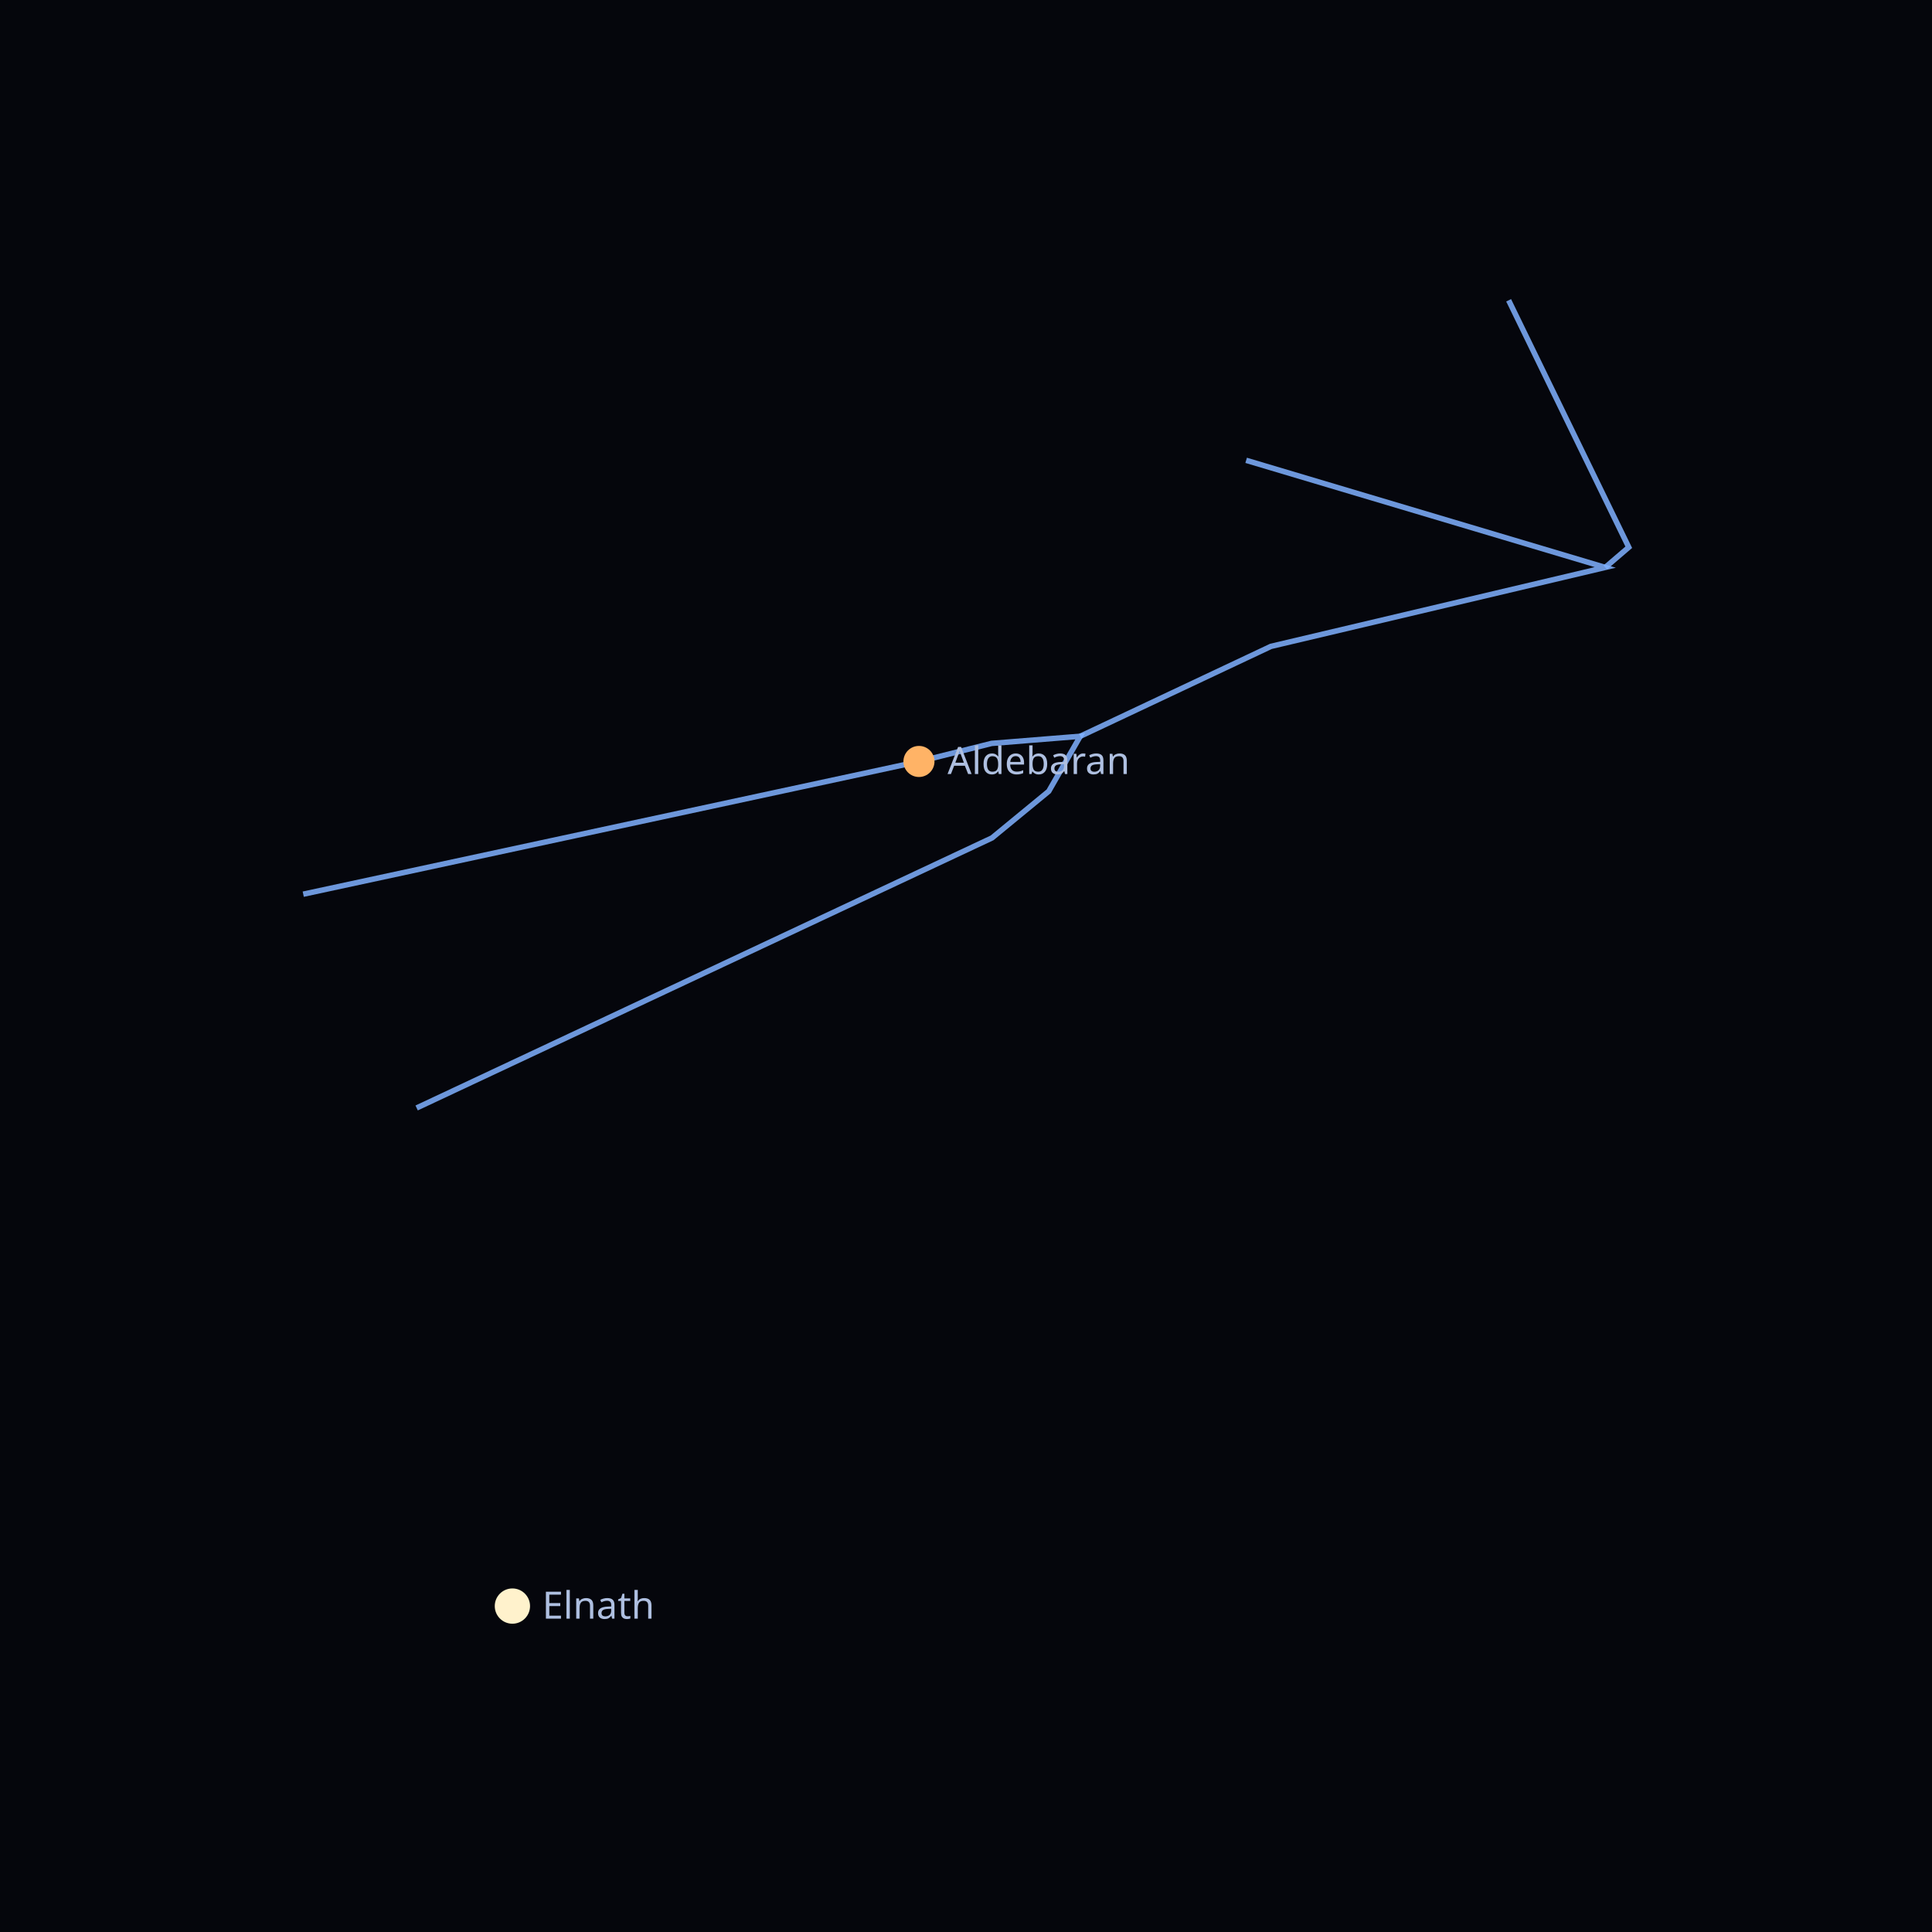
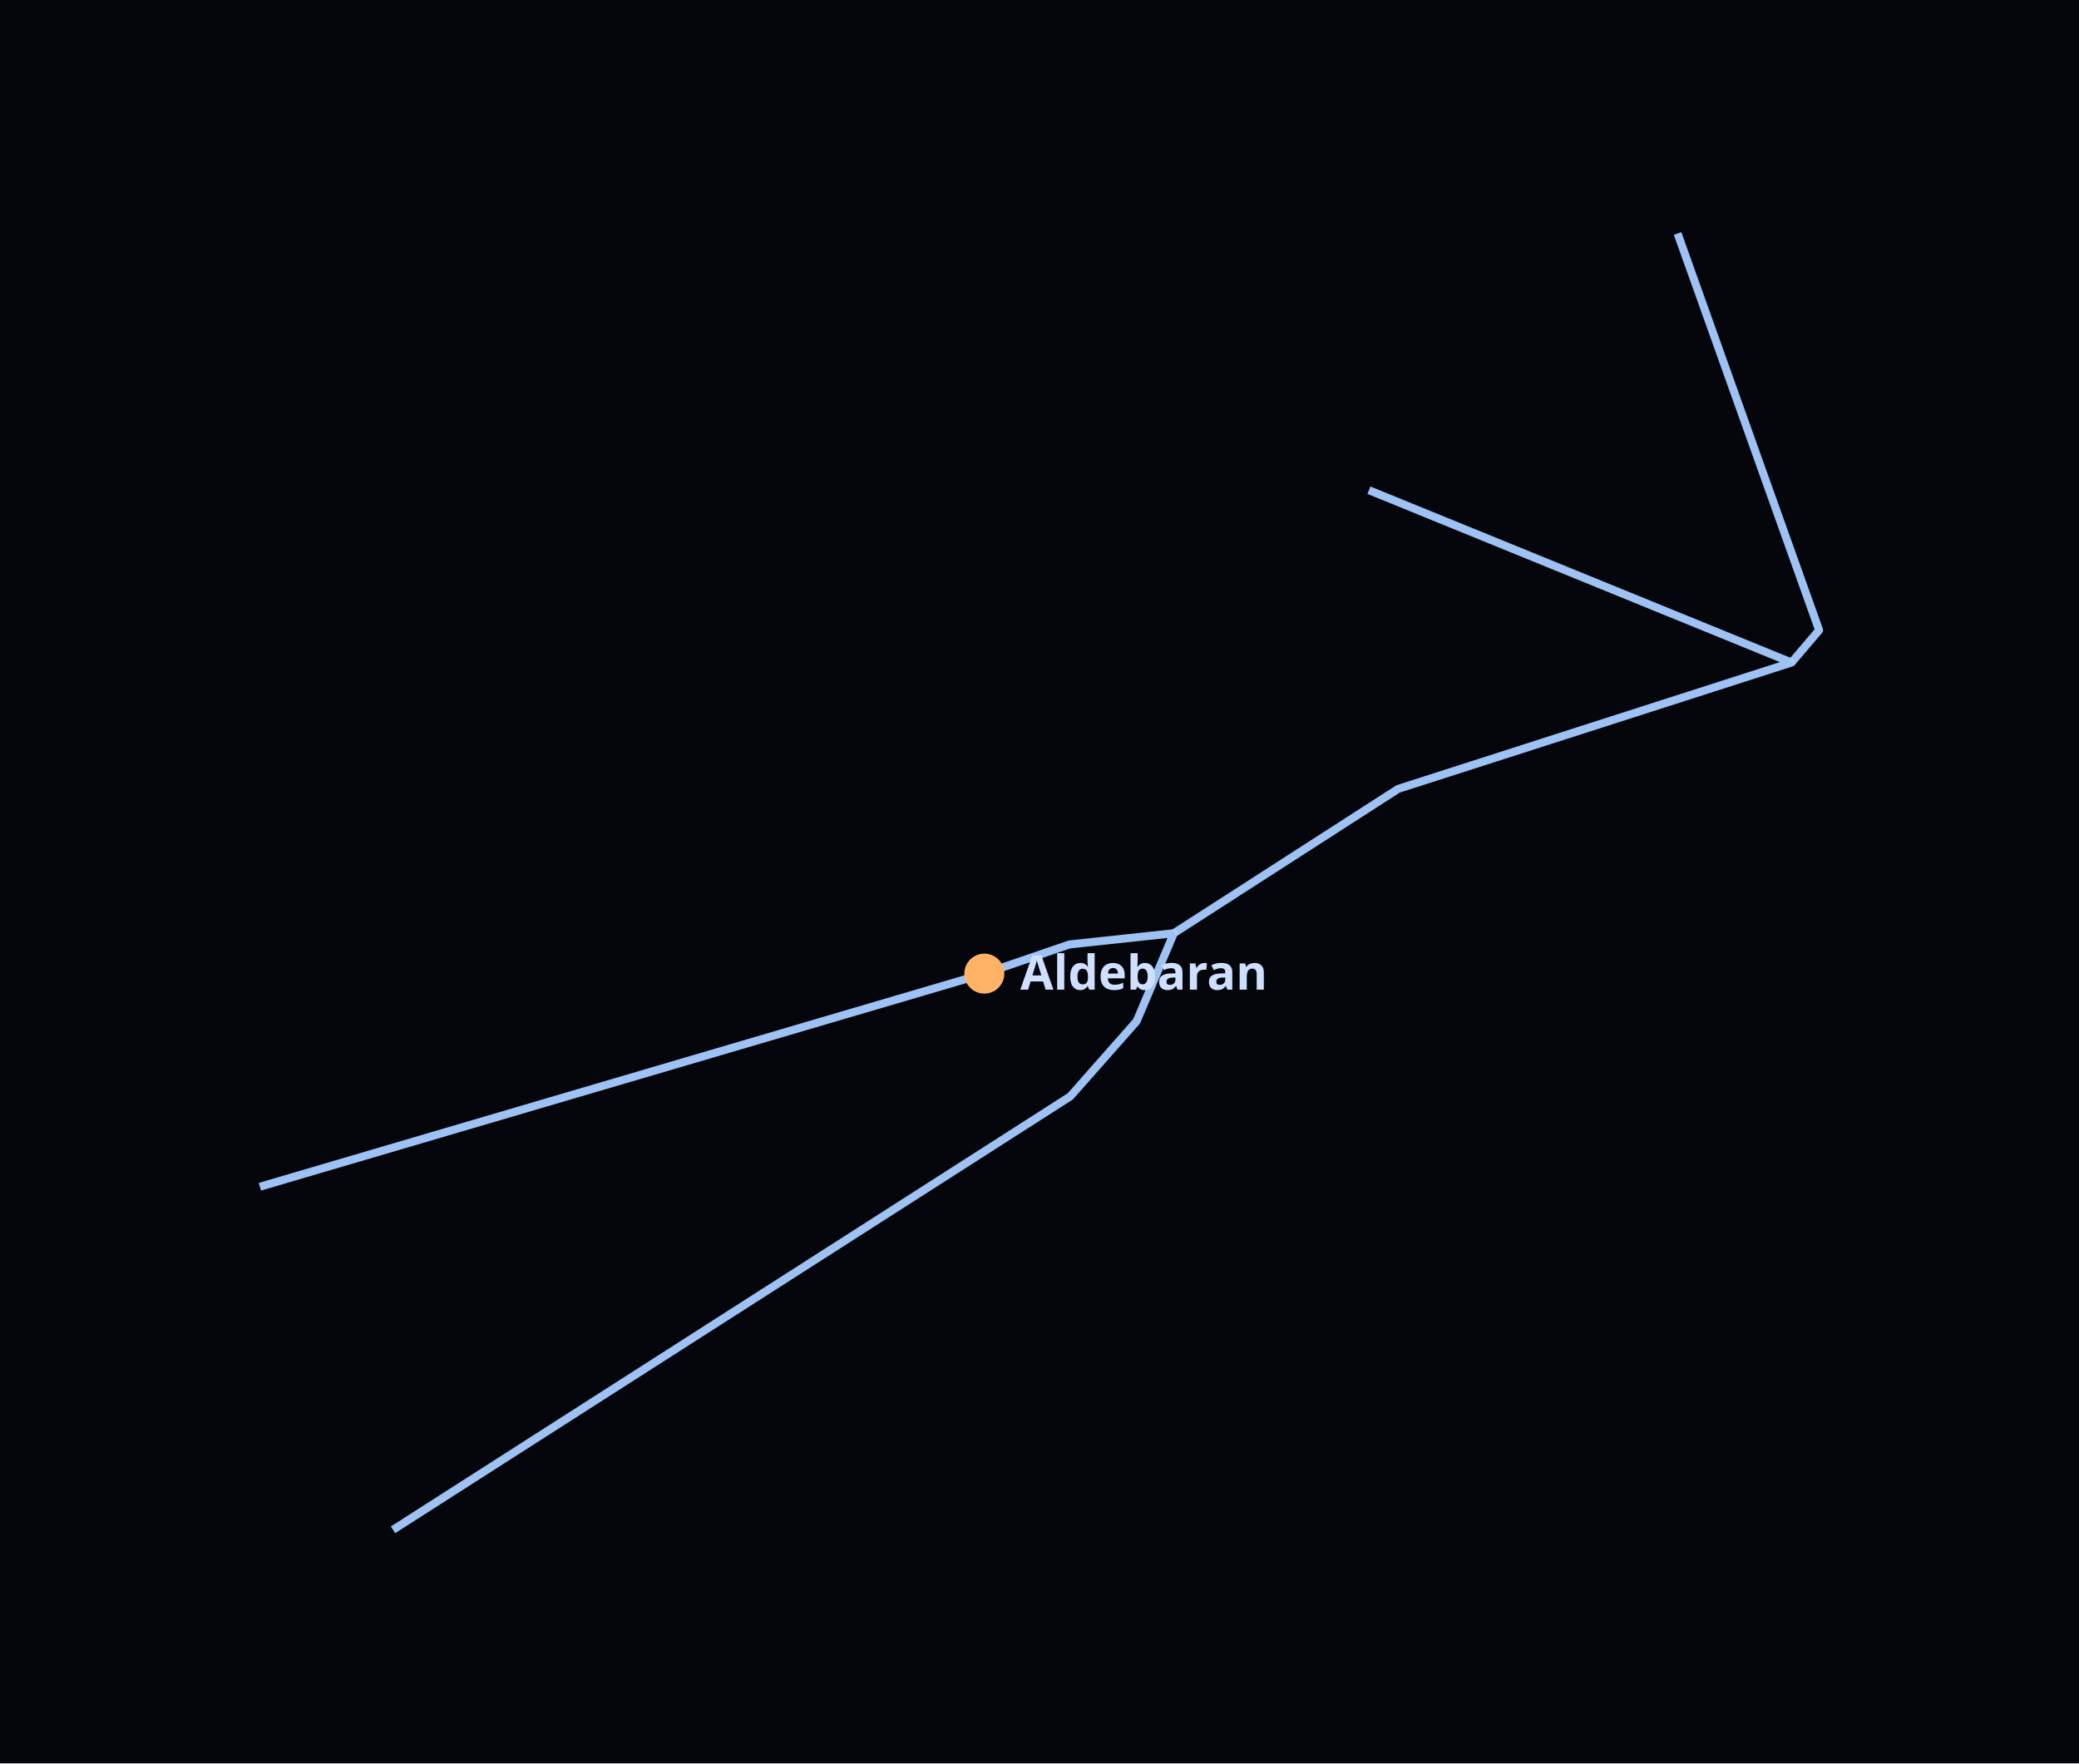
- <svg xmlns="http://www.w3.org/2000/svg" viewBox="0 0 460 460" font-family="Audiowide, Segoe UI, sans-serif">
-   <rect width="460" height="460" fill="#05060c" />
-   <polyline points="72.2,212.9 218.9,181.3 236.1,177.0 257.2,175.3 249.7,188.4 236.2,199.5 99.2,263.8" fill="none" stroke="#7fb0ff" stroke-width="1.3" stroke-opacity="0.85" />
-   <polyline points="257.2,175.3 302.6,153.9 382.2,135.1 296.7,109.6" fill="none" stroke="#7fb0ff" stroke-width="1.3" stroke-opacity="0.85" />
-   <polyline points="382.2,135.1 387.8,130.3 359.2,71.5" fill="none" stroke="#7fb0ff" stroke-width="1.3" stroke-opacity="0.85" />
-   <circle class="star" cx="122.0" cy="382.4" r="4.2" fill="#fff2cc" data-name="Elnath" data-meta="mag 0.08" />
-   <text x="129.1" y="385.4" fill="#aebfe0" font-size="9">Elnath</text>
-   <circle class="star" cx="218.8" cy="181.3" r="3.7" fill="#ffb366" data-name="Aldebaran" data-meta="mag 0.87" />
-   <text x="225.6" y="184.3" fill="#aebfe0" font-size="9">Aldebaran</text>
+ <svg xmlns="http://www.w3.org/2000/svg" viewBox="0 0 520 441" font-family="Audiowide, Segoe UI, sans-serif">
+   <rect width="520" height="441" fill="#05060c" />
+   <polyline points="65.0,296.8 246.2,243.5 267.5,236.2 293.6,233.4 284.3,255.4 267.7,274.2 98.3,382.6" fill="none" stroke="#a6ccff" stroke-width="2.0" stroke-opacity="0.95" stroke-linejoin="round" />
+   <polyline points="293.6,233.4 349.7,197.3 448.1,165.7 342.4,122.6" fill="none" stroke="#a6ccff" stroke-width="2.0" stroke-opacity="0.95" stroke-linejoin="round" />
+   <polyline points="448.1,165.7 455.0,157.6 419.6,58.4" fill="none" stroke="#a6ccff" stroke-width="2.0" stroke-opacity="0.95" stroke-linejoin="round" />
+   <circle class="star" cx="126.5" cy="582.4" r="5.4" fill="#fff2cc" data-name="Elnath" data-meta="mag 0.08" />
+   <text x="135.9" y="586.4" fill="#cfe0ff" font-size="12" font-weight="bold">Elnath</text>
+   <circle class="star" cx="246.2" cy="243.5" r="5.0" fill="#ffb366" data-name="Aldebaran" data-meta="mag 0.87" />
+   <text x="255.2" y="247.5" fill="#cfe0ff" font-size="12" font-weight="bold">Aldebaran</text>
</svg>
